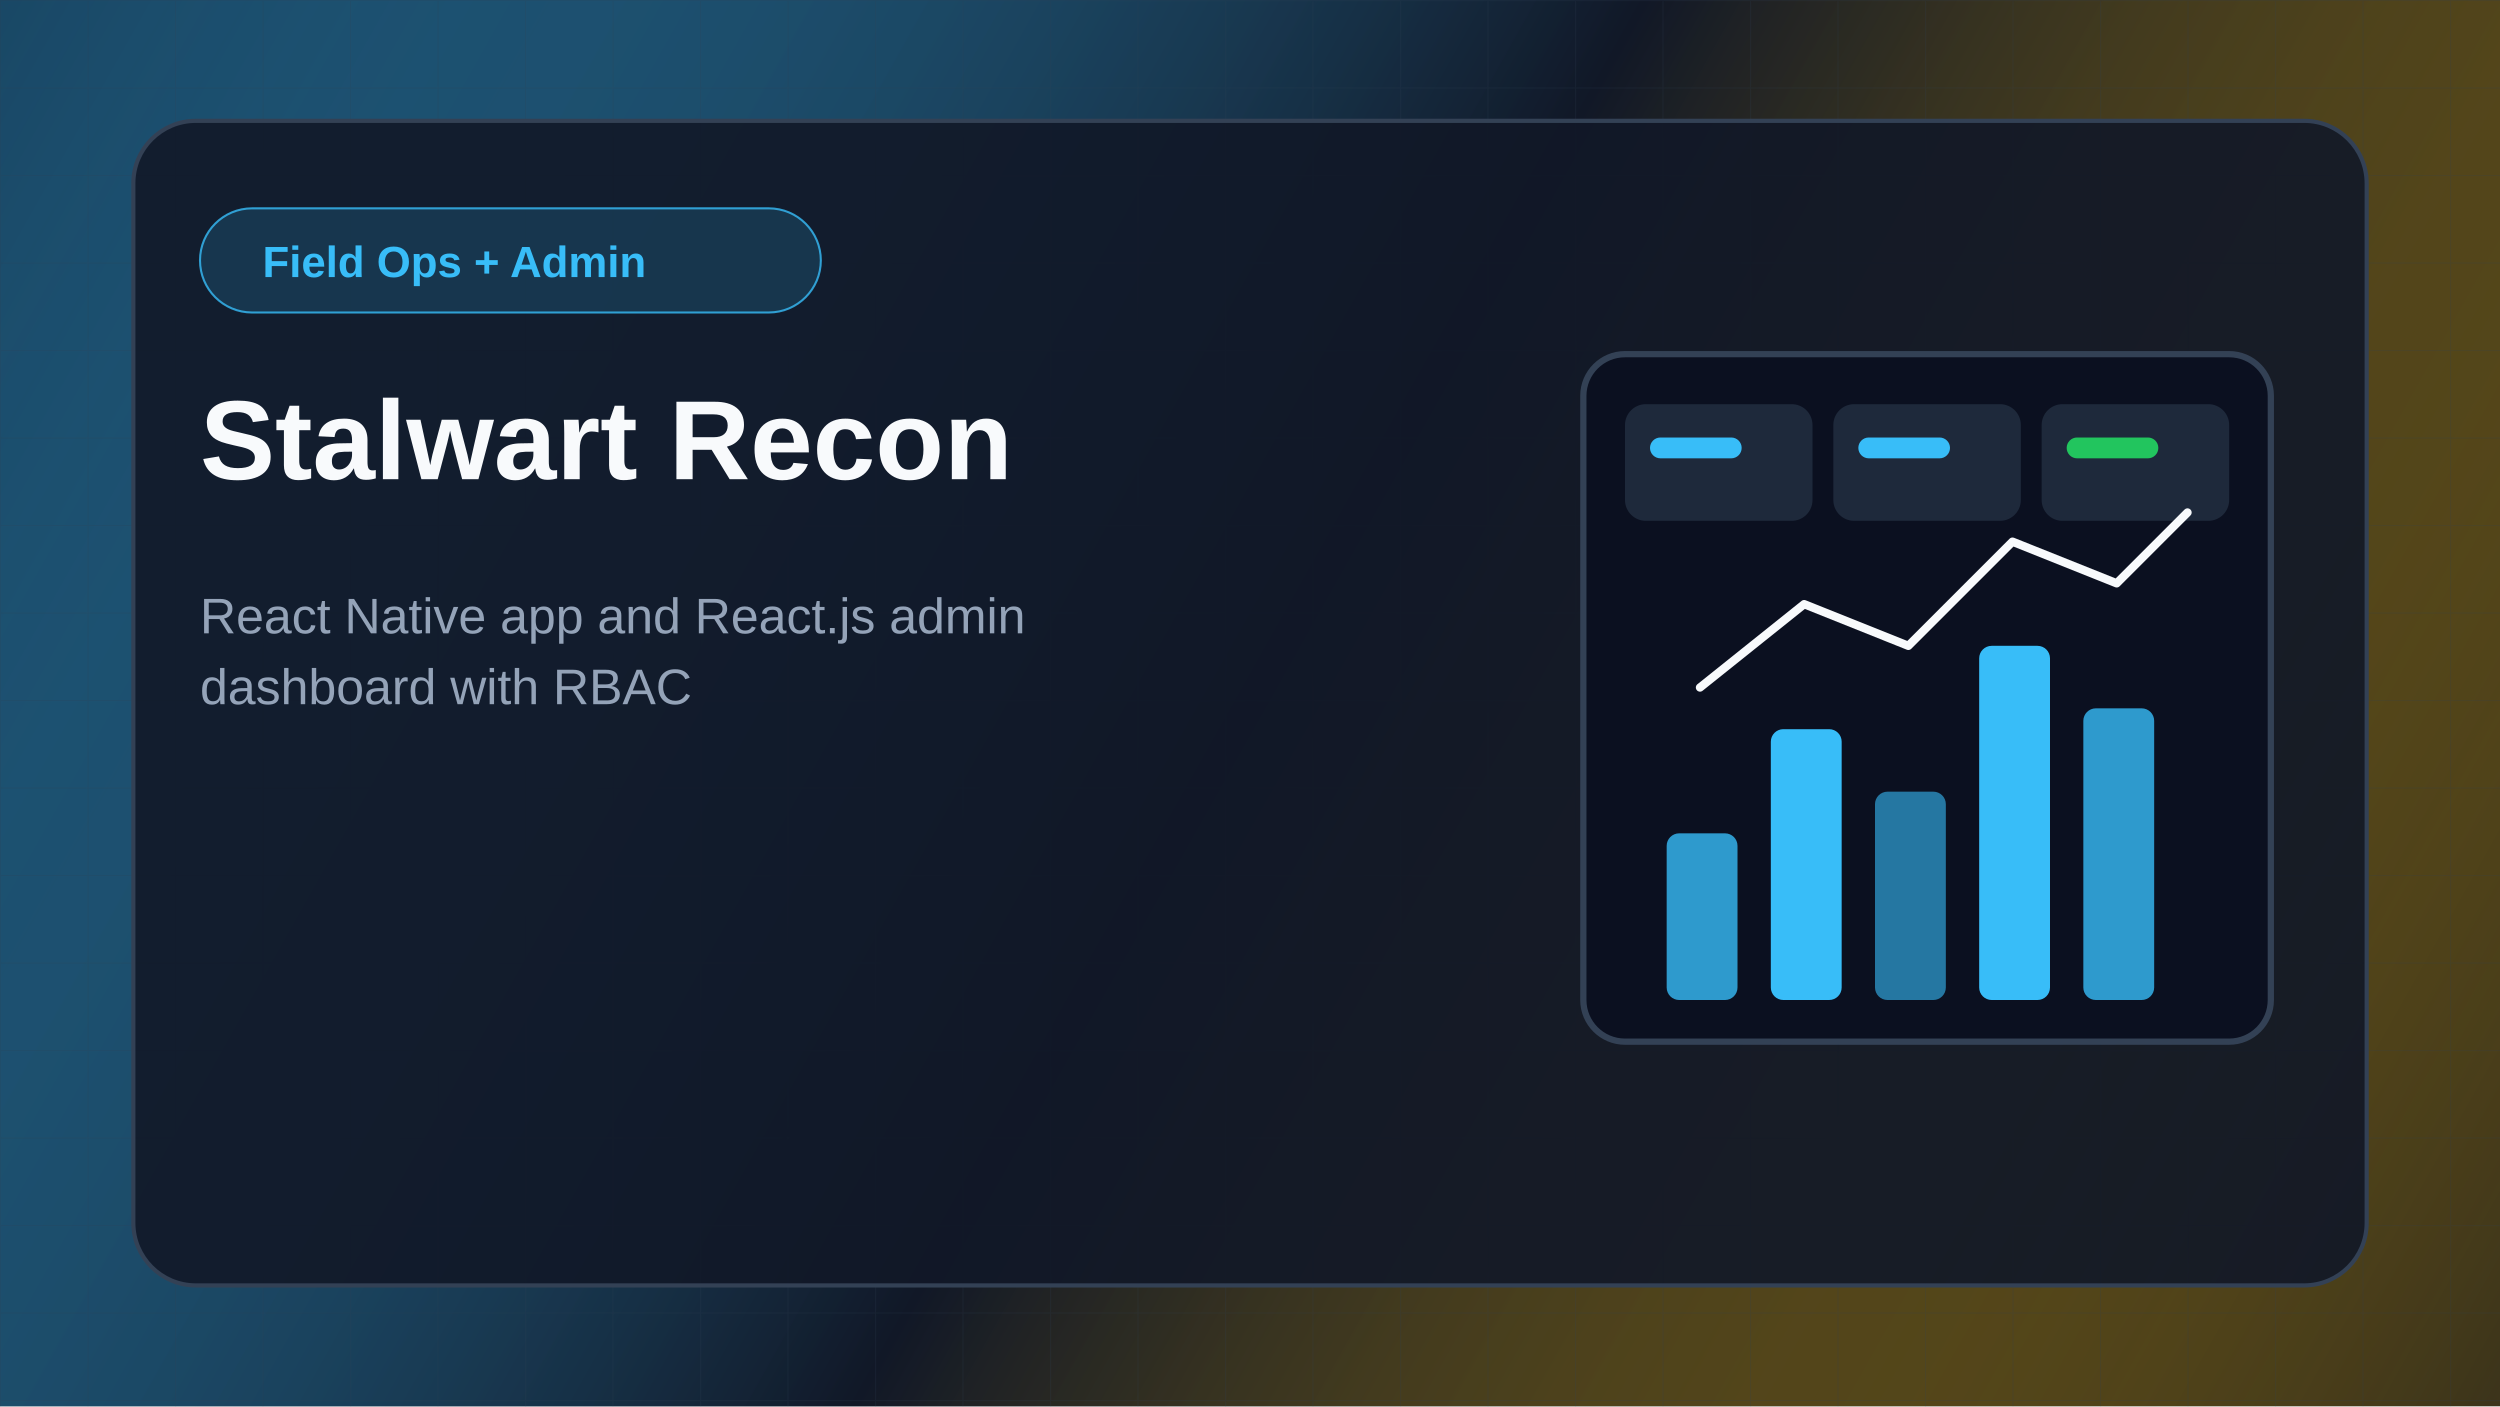
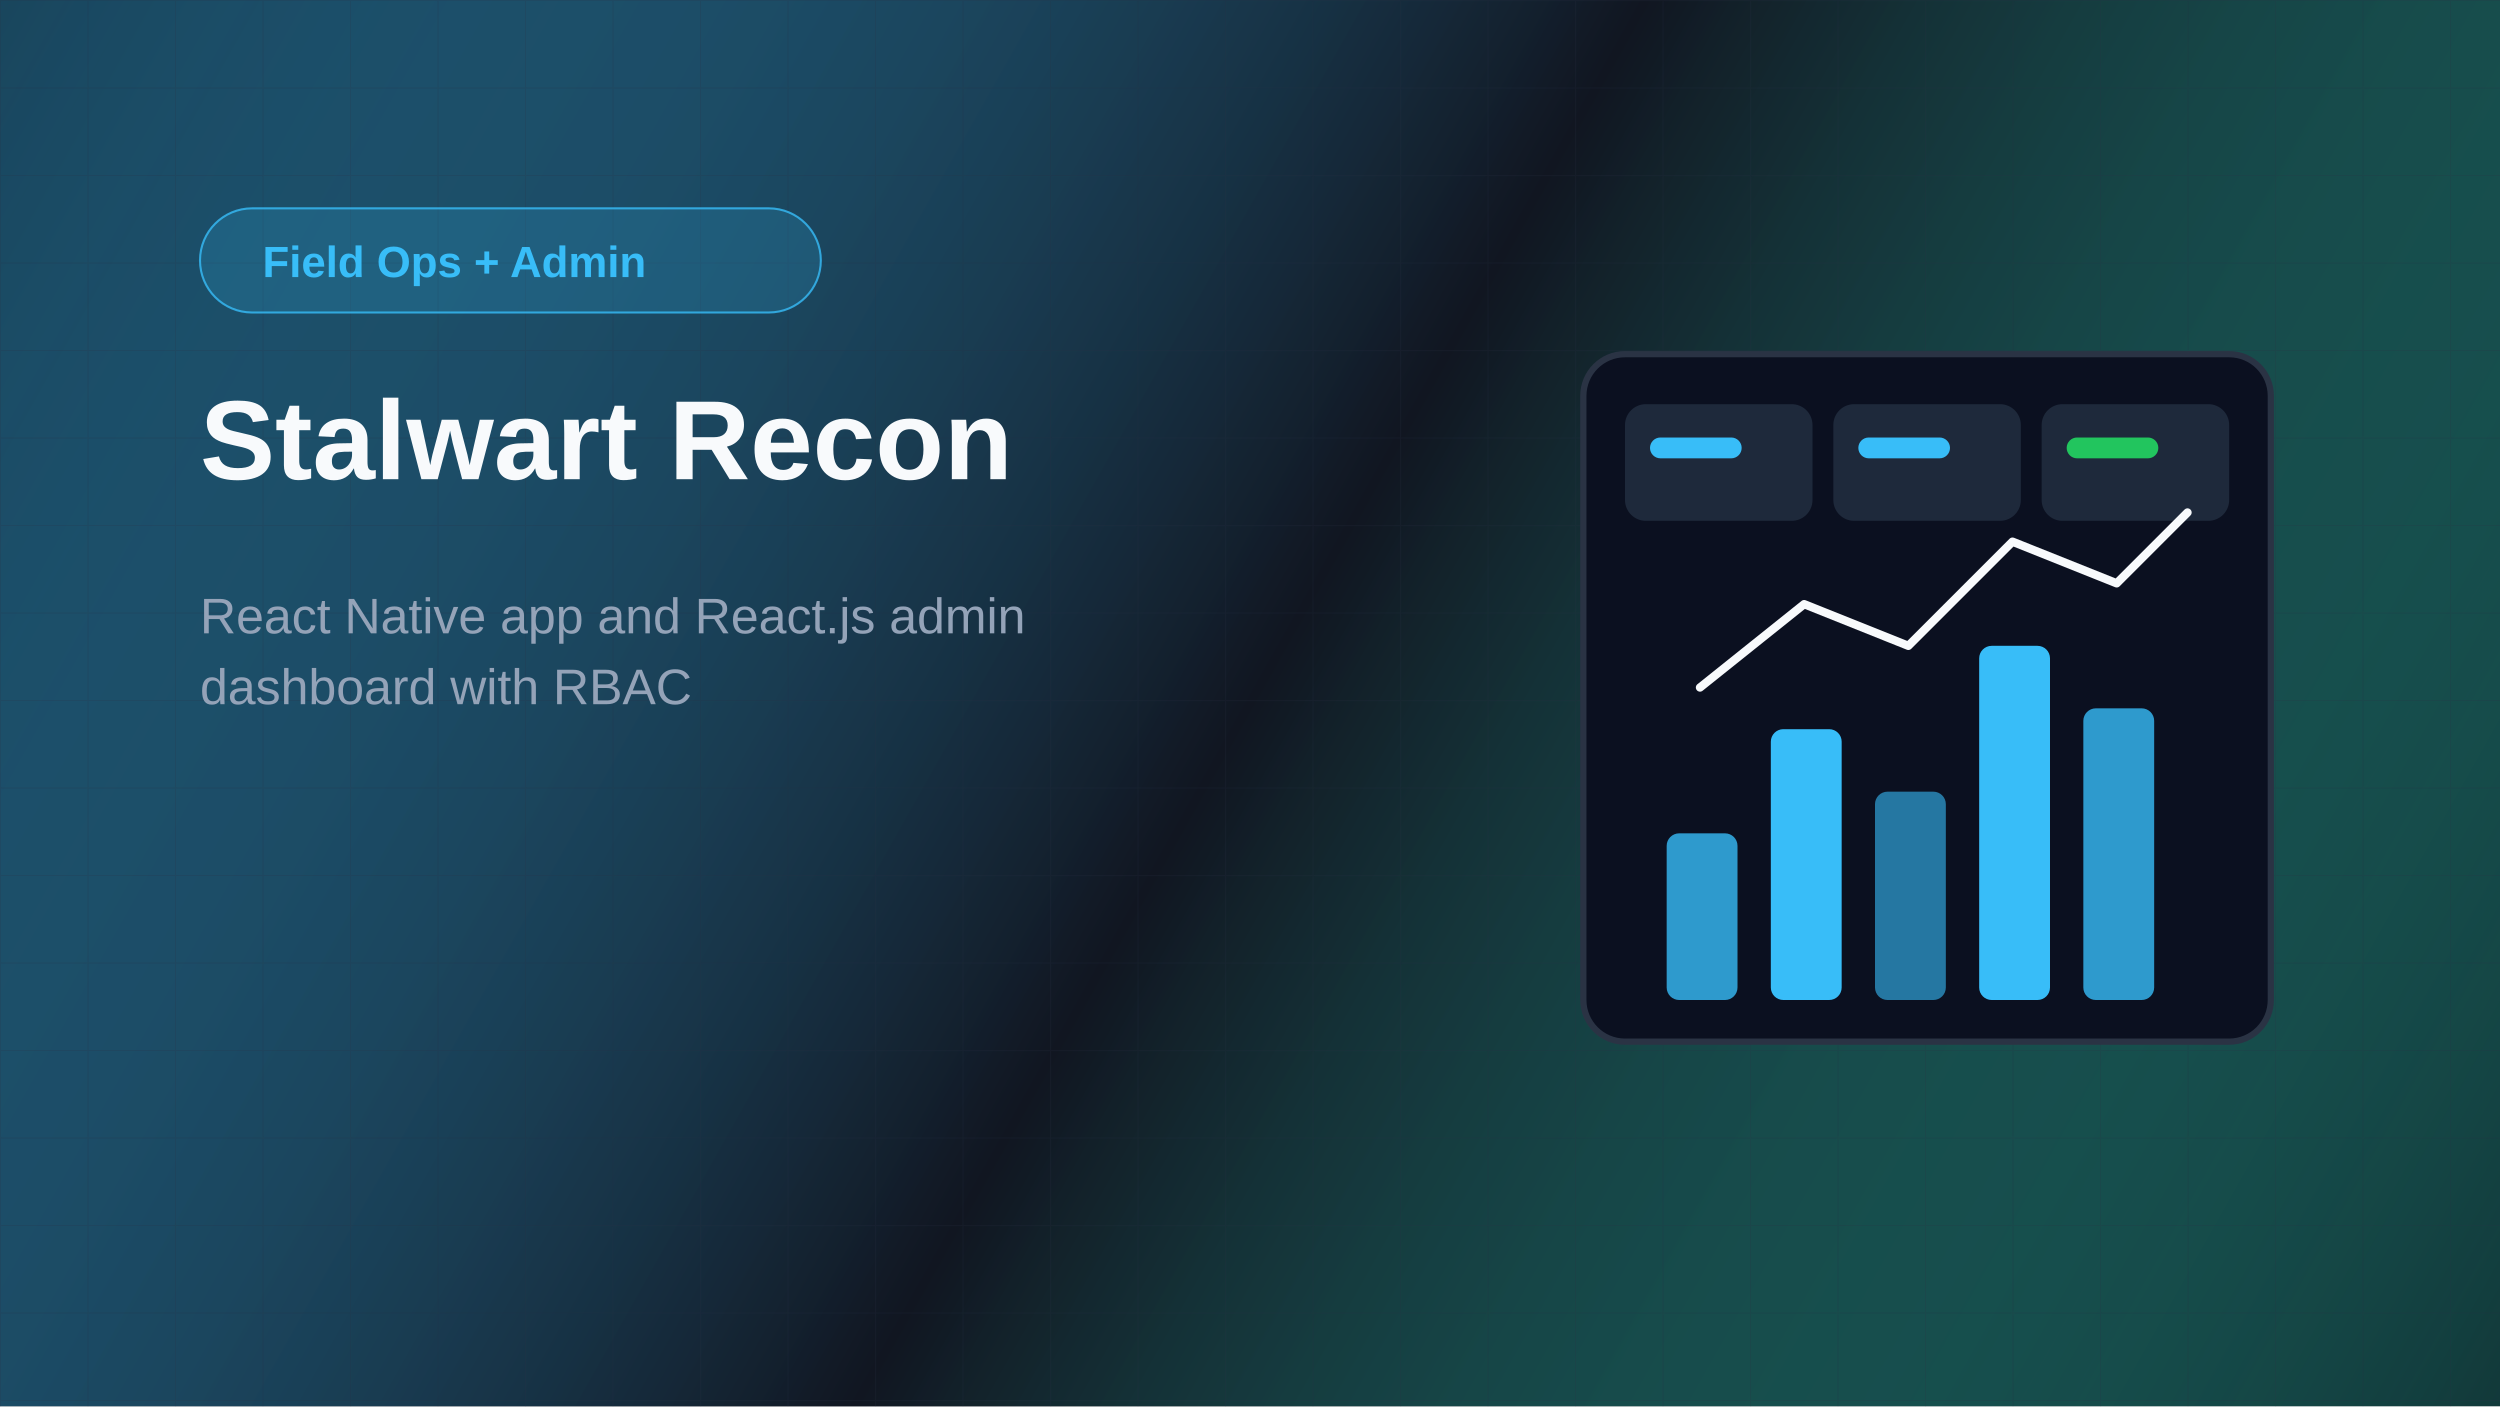
<svg xmlns="http://www.w3.org/2000/svg" width="1200" height="675" viewBox="0 0 1200 675" role="img" aria-label="Stalwart Recon">
  <defs>
    <linearGradient id="bg" x1="0" y1="0" x2="1200" y2="675" gradientUnits="userSpaceOnUse">
      <stop stop-color="#38BDF8" stop-opacity="0.32" />
-       <stop offset="0.5" stop-color="#111827" />
-       <stop offset="1" stop-color="#EAB308" stop-opacity="0.22" />
+       <stop offset="0.5" stop-color="#111621" />
+       <stop offset="1" stop-color="#2DD4BF" stop-opacity="0.22" />
    </linearGradient>
    <pattern id="grid" width="42" height="42" patternUnits="userSpaceOnUse">
-       <path d="M42 0H0V42" fill="none" stroke="#334155" stroke-opacity="0.35" />
+       <path d="M42 0H0V42" fill="none" stroke="#2A3344" stroke-opacity="0.35" />
    </pattern>
  </defs>
-   <rect width="1200" height="675" fill="#0B1020" />
+   <rect width="1200" height="675" fill="#0A0D14" />
  <rect width="1200" height="675" fill="url(#bg)" />
  <rect width="1200" height="675" fill="url(#grid)" opacity="0.55" />
-   <rect x="64" y="58" width="1072" height="559" rx="30" fill="#111827" fill-opacity="0.9" stroke="#334155" stroke-width="2" />
  <rect x="96" y="100" width="298" height="50" rx="25" fill="#38BDF8" fill-opacity="0.16" stroke="#38BDF8" stroke-opacity="0.8" />
-   <text x="126" y="133" fill="#38BDF8" font-family="Sora, 'Segoe UI', Arial, sans-serif" font-size="21" font-weight="800">Field Ops + Admin</text>
-   <text x="96" y="230" fill="#F8FAFC" font-family="Sora, 'Segoe UI', Arial, sans-serif" font-size="54" font-weight="800">Stalwart Recon</text>
-   <text x="96" y="304" fill="#94A3B8" font-family="Sora, 'Segoe UI', Arial, sans-serif" font-size="24">React Native app and React.js admin</text>
-   <text x="96" y="338" fill="#94A3B8" font-family="Sora, 'Segoe UI', Arial, sans-serif" font-size="24">dashboard with RBAC</text>
+   <text x="126" y="133" fill="#38BDF8" font-family="'Space Grotesk', 'Segoe UI', Arial, sans-serif" font-size="21" font-weight="800">Field Ops + Admin</text>
+   <text x="96" y="230" fill="#F8FAFC" font-family="'Space Grotesk', 'Segoe UI', Arial, sans-serif" font-size="54" font-weight="800">Stalwart Recon</text>
+   <text x="96" y="304" fill="#94A3B8" font-family="'Space Grotesk', 'Segoe UI', Arial, sans-serif" font-size="24">React Native app and React.js admin</text>
+   <text x="96" y="338" fill="#94A3B8" font-family="'Space Grotesk', 'Segoe UI', Arial, sans-serif" font-size="24">dashboard with RBAC</text>
  <g transform="translate(760 150)">
-     <rect x="0" y="20" width="330" height="330" rx="20" fill="#0B1020" stroke="#334155" stroke-width="3" />
+     <rect x="0" y="20" width="330" height="330" rx="20" fill="#0B1020" stroke="#2A3344" stroke-width="3" />
    <rect x="20" y="44" width="90" height="56" rx="10" fill="#1E293B" />
    <rect x="120" y="44" width="90" height="56" rx="10" fill="#1E293B" />
    <rect x="220" y="44" width="90" height="56" rx="10" fill="#1E293B" />
    <rect x="32" y="60" width="44" height="10" rx="5" fill="#38BDF8" />
    <rect x="132" y="60" width="44" height="10" rx="5" fill="#38BDF8" />
    <rect x="232" y="60" width="44" height="10" rx="5" fill="#22C55E" />
    <rect x="40" y="250" width="34" height="80" rx="6" fill="#38BDF8" fill-opacity="0.8" />
    <rect x="90" y="200" width="34" height="130" rx="6" fill="#38BDF8" />
    <rect x="140" y="230" width="34" height="100" rx="6" fill="#38BDF8" fill-opacity="0.6" />
    <rect x="190" y="160" width="34" height="170" rx="6" fill="#38BDF8" />
    <rect x="240" y="190" width="34" height="140" rx="6" fill="#38BDF8" fill-opacity="0.8" />
    <polyline points="56,180 106,140 156,160 206,110 256,130 290,96" fill="none" stroke="#F8FAFC" stroke-width="4" stroke-linecap="round" stroke-linejoin="round" />
  </g>
</svg>
